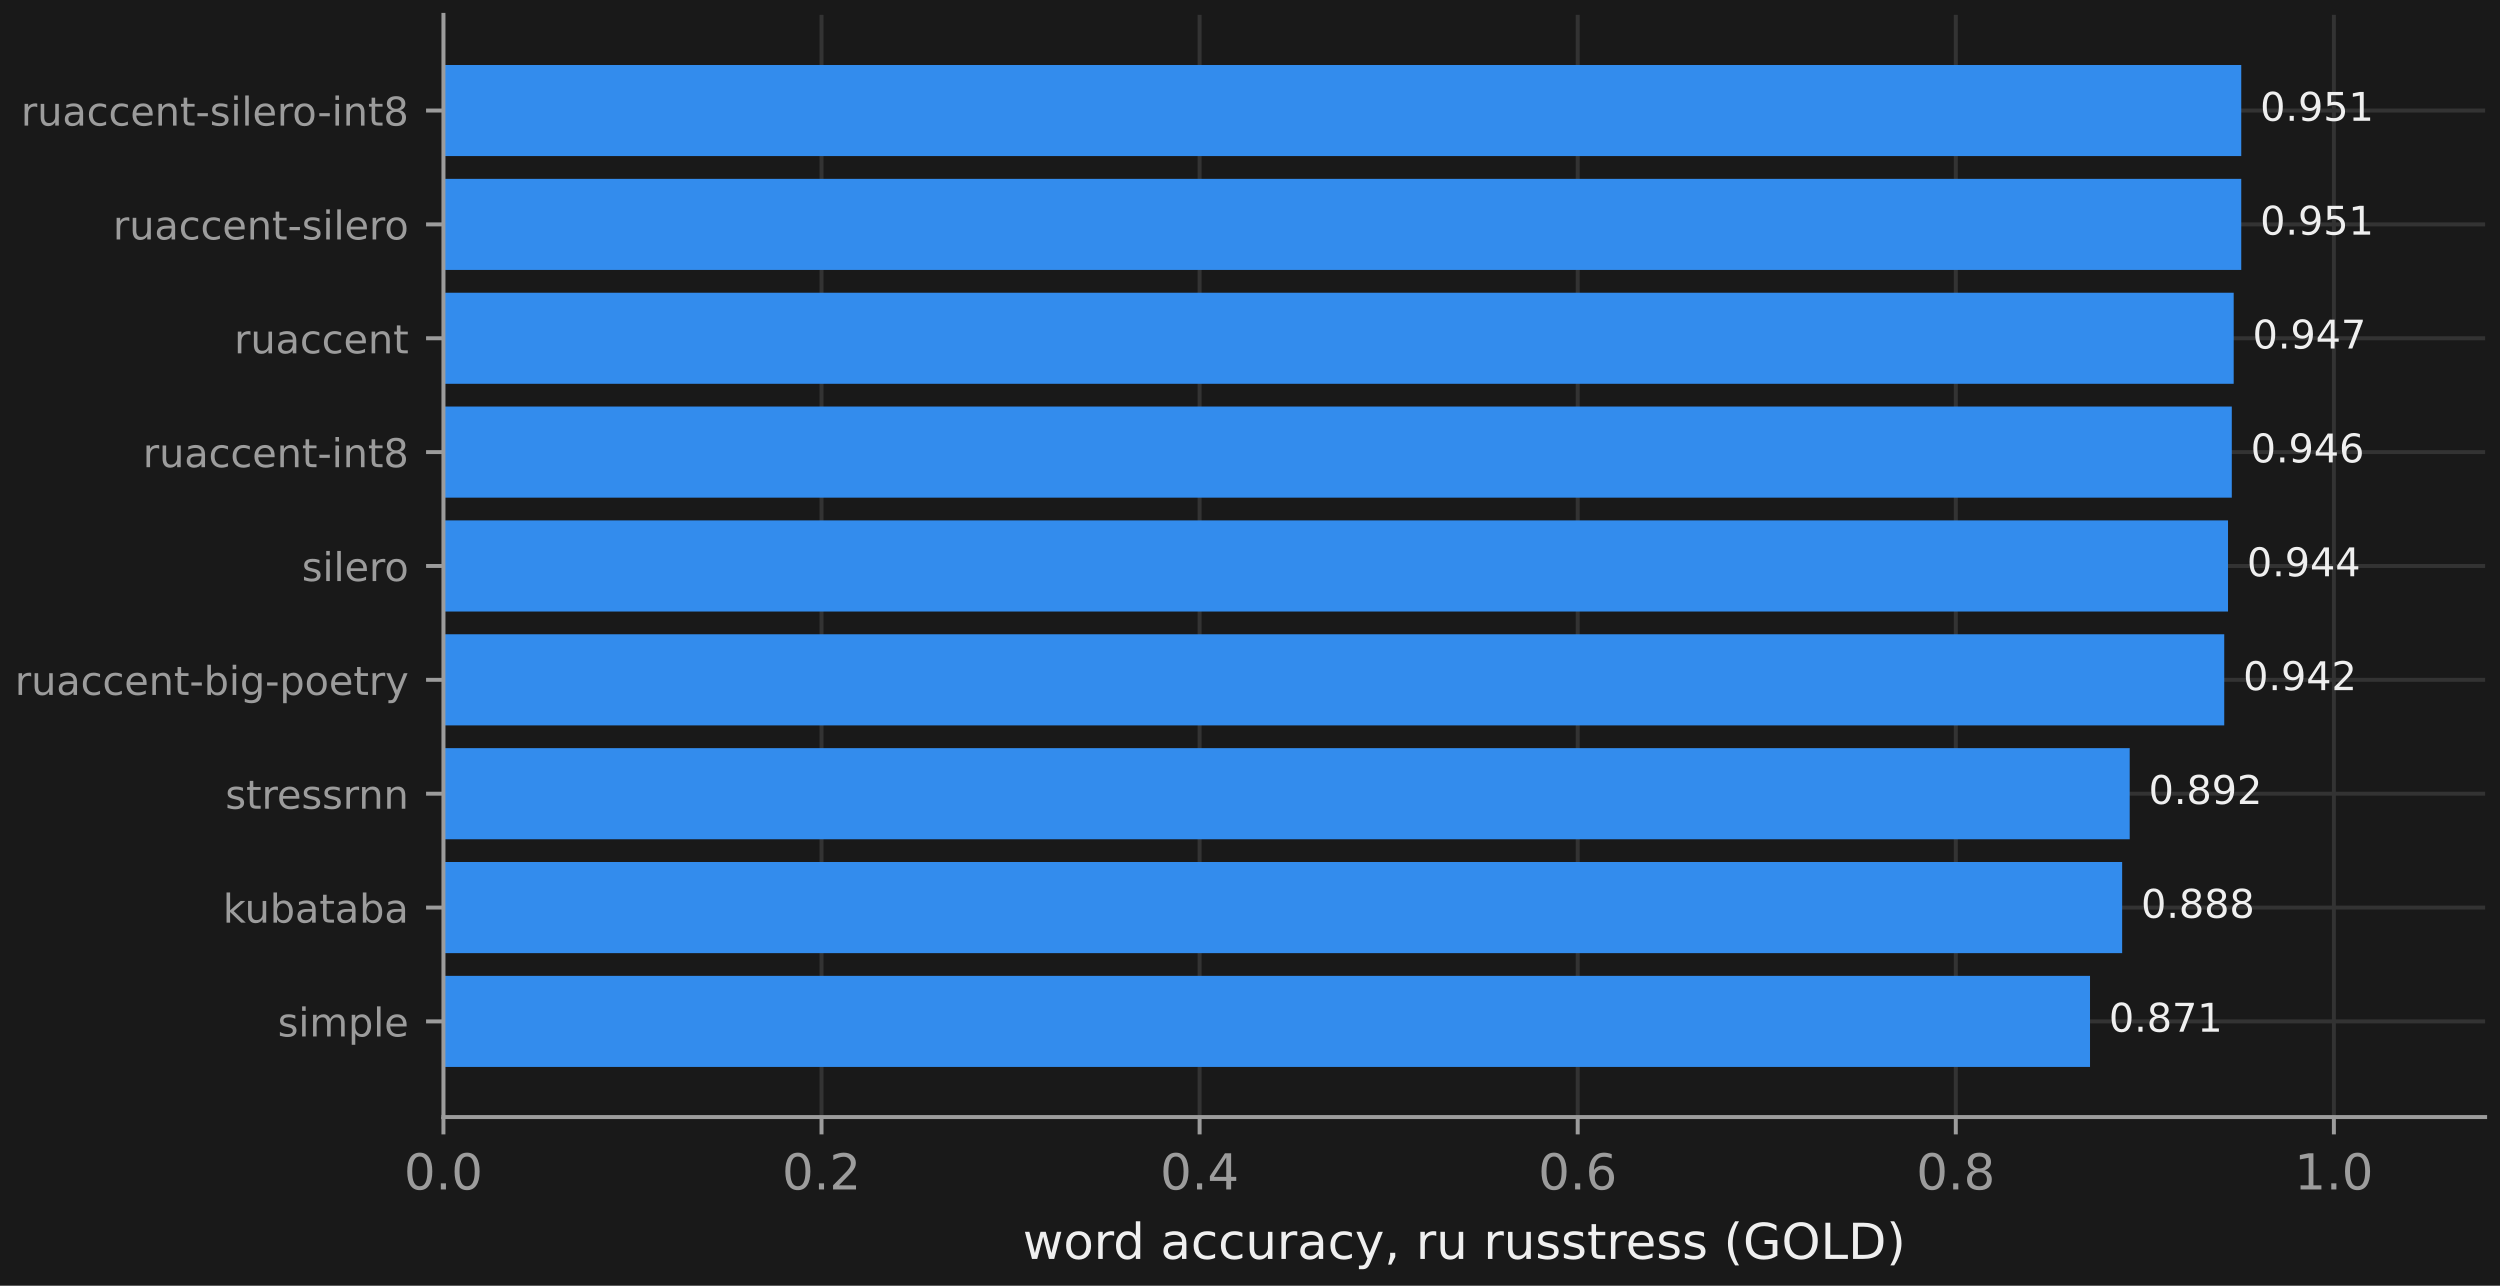
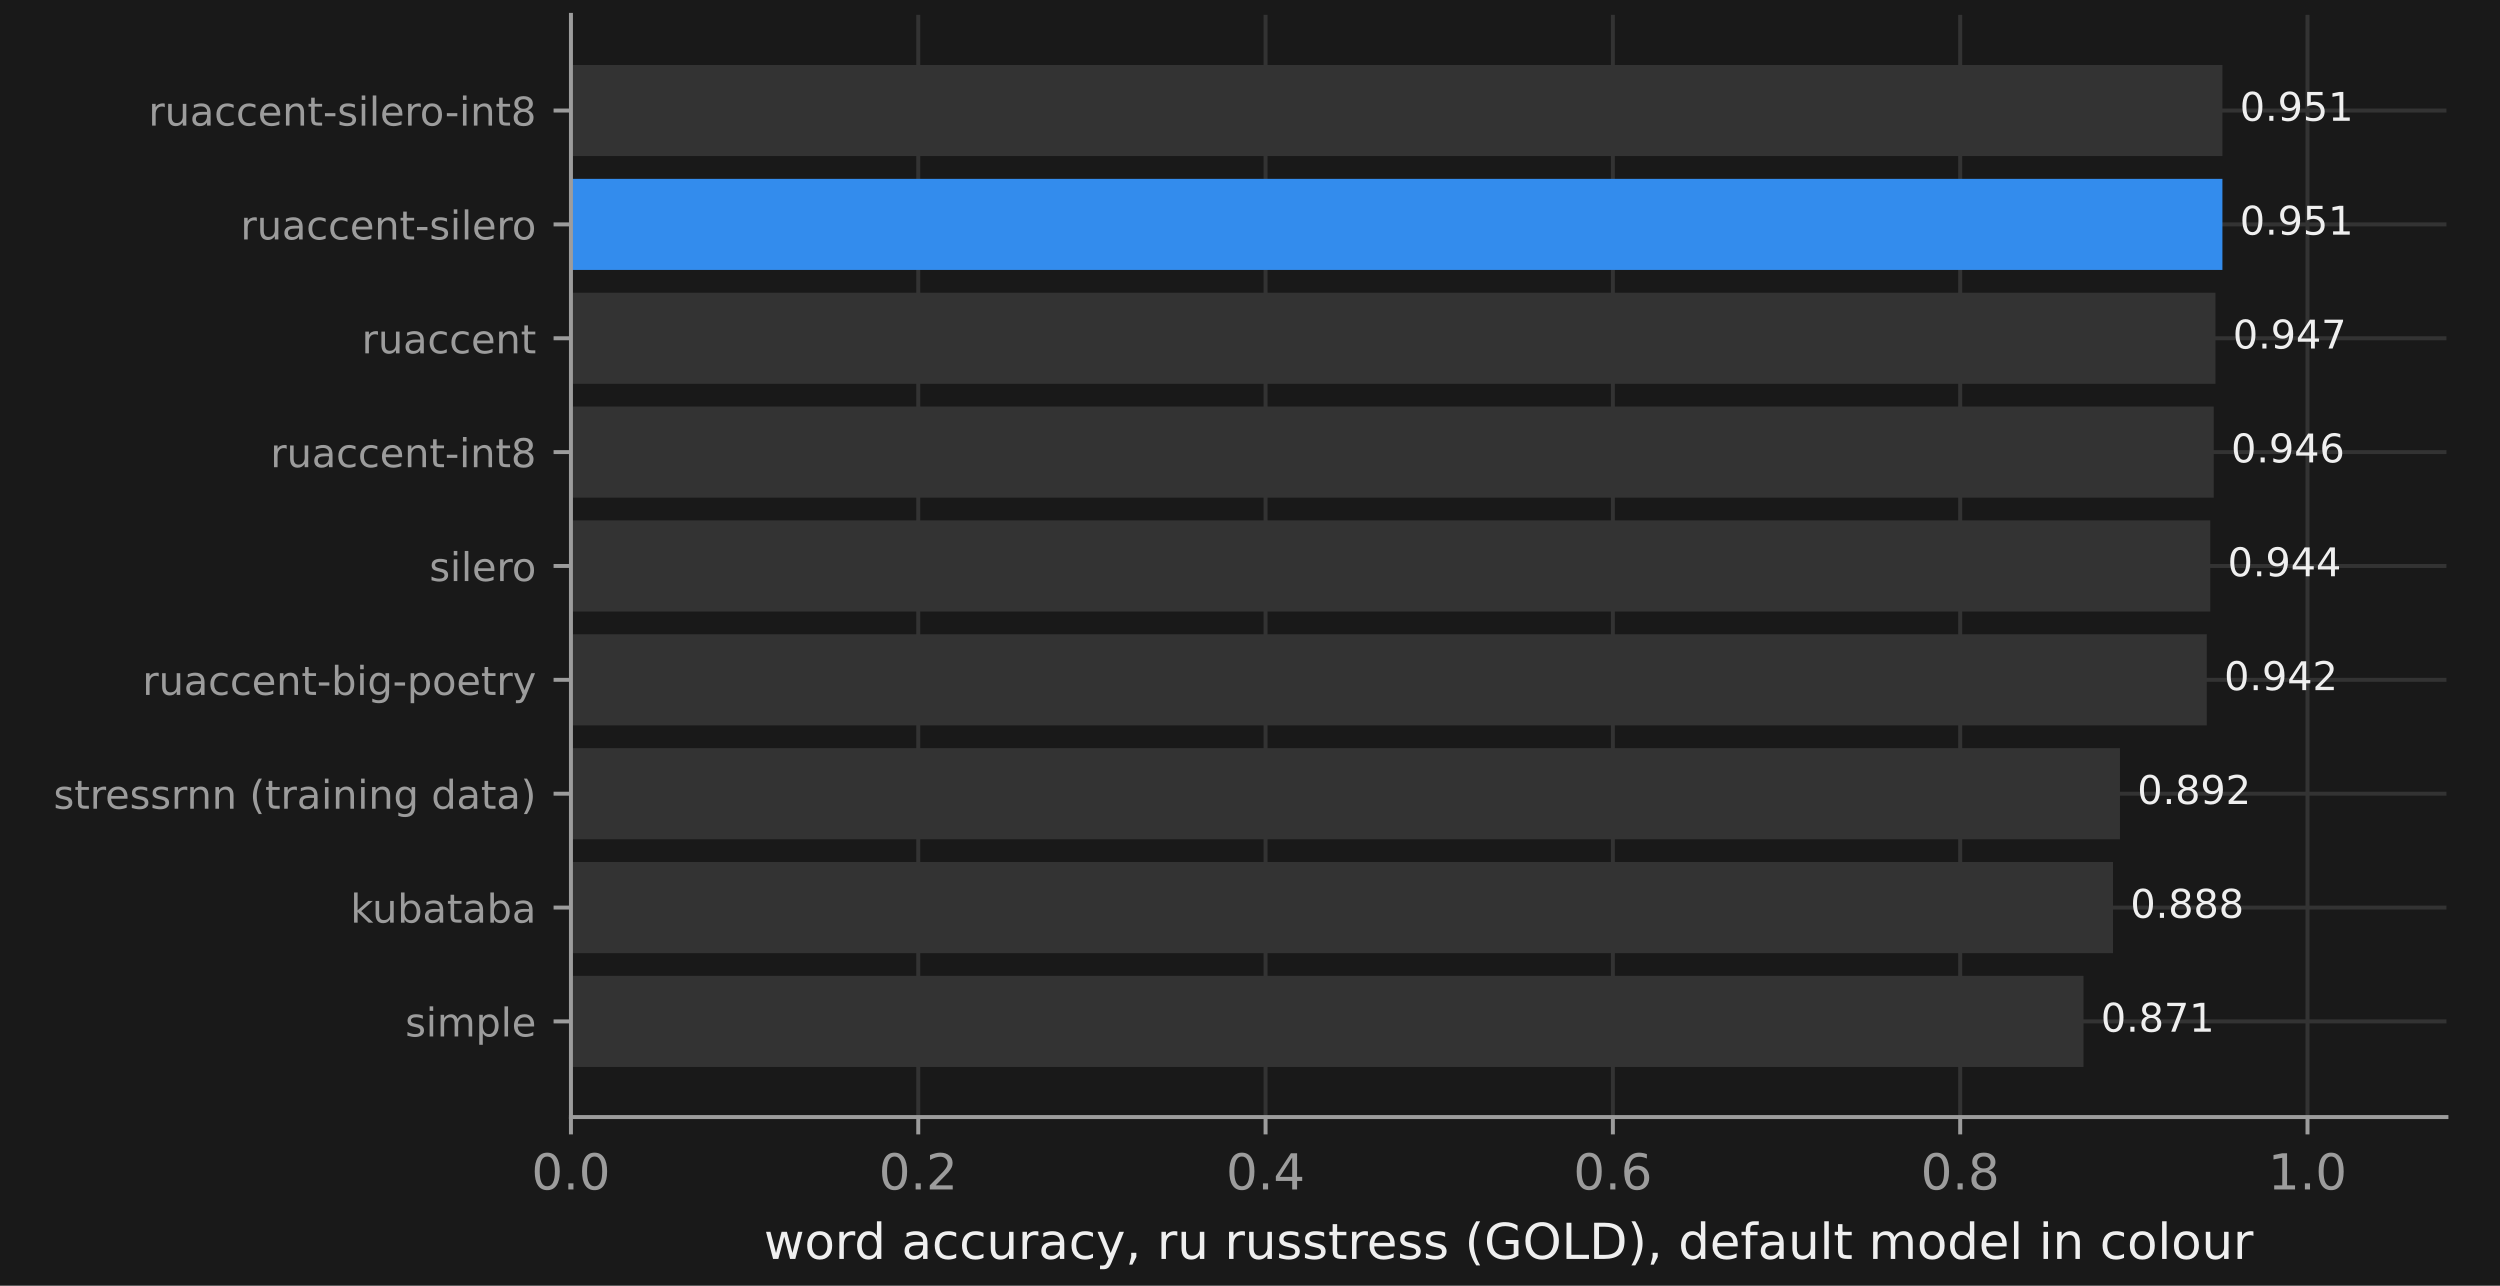
<svg xmlns="http://www.w3.org/2000/svg" xmlns:xlink="http://www.w3.org/1999/xlink" width="504pt" height="259.2pt" viewBox="0 0 504 259.2" version="1.1">
  <defs>
    <style type="text/css">*{stroke-linejoin: round; stroke-linecap: butt}</style>
  </defs>
  <g id="figure_1">
    <g id="patch_1">
      <path d="M 0 259.2  L 504 259.2  L 504 0  L 0 0  z " style="fill: #191919" />
    </g>
    <g id="axes_1">
      <g id="patch_2">
-         <path d="M 89.396 225.199  L 501 225.199  L 501 3  L 89.396 3  z " style="fill: #191919" />
+         <path d="M 115.101 225.199  L 493.2 225.199  L 493.2 3  L 115.101 3  z " style="fill: #191919" />
      </g>
      <g id="matplotlib.axis_1">
        <g id="xtick_1">
          <g id="line2d_1">
-             <path d="M 89.396 225.199  L 89.396 3  " clip-path="url(#p0d722aaaf7)" style="fill: none; stroke: #333333; stroke-width: 0.8; stroke-linecap: square" />
+             <path d="M 115.101 225.199  L 115.101 3  " clip-path="url(#p496b928d91)" style="fill: none; stroke: #333333; stroke-width: 0.8; stroke-linecap: square" />
          </g>
          <g id="line2d_2">
            <defs>
              <path id="mc3cc2e16f8" d="M 0 0  L 0 3.5  " style="stroke: #9c9c9c; stroke-width: 0.8" />
            </defs>
            <g>
-               <use xlink:href="#mc3cc2e16f8" x="89.396" y="225.199" style="fill: #9c9c9c; stroke: #9c9c9c; stroke-width: 0.8" />
+               <use xlink:href="#mc3cc2e16f8" x="115.101" y="225.199" style="fill: #9c9c9c; stroke: #9c9c9c; stroke-width: 0.8" />
            </g>
          </g>
          <g id="text_1">
-             <text style="font-size: 10px; font-family: 'DejaVu Sans', 'Bitstream Vera Sans', 'Computer Modern Sans Serif', 'Lucida Grande', 'Verdana', 'Geneva', 'Lucid', 'Arial', 'Helvetica', 'Avant Garde', sans-serif; text-anchor: middle; fill: #9c9c9c" x="89.396" y="239.797" transform="rotate(-0 89.39649 239.7966)">0.0</text>
+             <text style="font-size: 10px; font-family: 'DejaVu Sans', 'Bitstream Vera Sans', 'Computer Modern Sans Serif', 'Lucida Grande', 'Verdana', 'Geneva', 'Lucid', 'Arial', 'Helvetica', 'Avant Garde', sans-serif; text-anchor: middle; fill: #9c9c9c" x="115.101" y="239.797" transform="rotate(-0 115.1012 239.7966)">0.0</text>
          </g>
        </g>
        <g id="xtick_2">
          <g id="line2d_3">
-             <path d="M 165.619 225.199  L 165.619 3  " clip-path="url(#p0d722aaaf7)" style="fill: none; stroke: #333333; stroke-width: 0.8; stroke-linecap: square" />
+             <path d="M 185.12 225.199  L 185.12 3  " clip-path="url(#p496b928d91)" style="fill: none; stroke: #333333; stroke-width: 0.8; stroke-linecap: square" />
          </g>
          <g id="line2d_4">
            <g>
-               <use xlink:href="#mc3cc2e16f8" x="165.619" y="225.199" style="fill: #9c9c9c; stroke: #9c9c9c; stroke-width: 0.8" />
+               <use xlink:href="#mc3cc2e16f8" x="185.12" y="225.199" style="fill: #9c9c9c; stroke: #9c9c9c; stroke-width: 0.8" />
            </g>
          </g>
          <g id="text_2">
-             <text style="font-size: 10px; font-family: 'DejaVu Sans', 'Bitstream Vera Sans', 'Computer Modern Sans Serif', 'Lucida Grande', 'Verdana', 'Geneva', 'Lucid', 'Arial', 'Helvetica', 'Avant Garde', sans-serif; text-anchor: middle; fill: #9c9c9c" x="165.619" y="239.797" transform="rotate(-0 165.6193 239.7966)">0.2</text>
+             <text style="font-size: 10px; font-family: 'DejaVu Sans', 'Bitstream Vera Sans', 'Computer Modern Sans Serif', 'Lucida Grande', 'Verdana', 'Geneva', 'Lucid', 'Arial', 'Helvetica', 'Avant Garde', sans-serif; text-anchor: middle; fill: #9c9c9c" x="185.12" y="239.797" transform="rotate(-0 185.1195 239.7966)">0.2</text>
          </g>
        </g>
        <g id="xtick_3">
          <g id="line2d_5">
-             <path d="M 241.842 225.199  L 241.842 3  " clip-path="url(#p0d722aaaf7)" style="fill: none; stroke: #333333; stroke-width: 0.8; stroke-linecap: square" />
+             <path d="M 255.138 225.199  L 255.138 3  " clip-path="url(#p496b928d91)" style="fill: none; stroke: #333333; stroke-width: 0.8; stroke-linecap: square" />
          </g>
          <g id="line2d_6">
            <g>
-               <use xlink:href="#mc3cc2e16f8" x="241.842" y="225.199" style="fill: #9c9c9c; stroke: #9c9c9c; stroke-width: 0.8" />
+               <use xlink:href="#mc3cc2e16f8" x="255.138" y="225.199" style="fill: #9c9c9c; stroke: #9c9c9c; stroke-width: 0.8" />
            </g>
          </g>
          <g id="text_3">
-             <text style="font-size: 10px; font-family: 'DejaVu Sans', 'Bitstream Vera Sans', 'Computer Modern Sans Serif', 'Lucida Grande', 'Verdana', 'Geneva', 'Lucid', 'Arial', 'Helvetica', 'Avant Garde', sans-serif; text-anchor: middle; fill: #9c9c9c" x="241.842" y="239.797" transform="rotate(-0 241.8421 239.7966)">0.4</text>
+             <text style="font-size: 10px; font-family: 'DejaVu Sans', 'Bitstream Vera Sans', 'Computer Modern Sans Serif', 'Lucida Grande', 'Verdana', 'Geneva', 'Lucid', 'Arial', 'Helvetica', 'Avant Garde', sans-serif; text-anchor: middle; fill: #9c9c9c" x="255.138" y="239.797" transform="rotate(-0 255.1378 239.7966)">0.4</text>
          </g>
        </g>
        <g id="xtick_4">
          <g id="line2d_7">
-             <path d="M 318.065 225.199  L 318.065 3  " clip-path="url(#p0d722aaaf7)" style="fill: none; stroke: #333333; stroke-width: 0.8; stroke-linecap: square" />
+             <path d="M 325.156 225.199  L 325.156 3  " clip-path="url(#p496b928d91)" style="fill: none; stroke: #333333; stroke-width: 0.8; stroke-linecap: square" />
          </g>
          <g id="line2d_8">
            <g>
-               <use xlink:href="#mc3cc2e16f8" x="318.065" y="225.199" style="fill: #9c9c9c; stroke: #9c9c9c; stroke-width: 0.8" />
+               <use xlink:href="#mc3cc2e16f8" x="325.156" y="225.199" style="fill: #9c9c9c; stroke: #9c9c9c; stroke-width: 0.8" />
            </g>
          </g>
          <g id="text_4">
-             <text style="font-size: 10px; font-family: 'DejaVu Sans', 'Bitstream Vera Sans', 'Computer Modern Sans Serif', 'Lucida Grande', 'Verdana', 'Geneva', 'Lucid', 'Arial', 'Helvetica', 'Avant Garde', sans-serif; text-anchor: middle; fill: #9c9c9c" x="318.065" y="239.797" transform="rotate(-0 318.065 239.7966)">0.6</text>
+             <text style="font-size: 10px; font-family: 'DejaVu Sans', 'Bitstream Vera Sans', 'Computer Modern Sans Serif', 'Lucida Grande', 'Verdana', 'Geneva', 'Lucid', 'Arial', 'Helvetica', 'Avant Garde', sans-serif; text-anchor: middle; fill: #9c9c9c" x="325.156" y="239.797" transform="rotate(-0 325.1561 239.7966)">0.6</text>
          </g>
        </g>
        <g id="xtick_5">
          <g id="line2d_9">
-             <path d="M 394.288 225.199  L 394.288 3  " clip-path="url(#p0d722aaaf7)" style="fill: none; stroke: #333333; stroke-width: 0.8; stroke-linecap: square" />
+             <path d="M 395.174 225.199  L 395.174 3  " clip-path="url(#p496b928d91)" style="fill: none; stroke: #333333; stroke-width: 0.8; stroke-linecap: square" />
          </g>
          <g id="line2d_10">
            <g>
-               <use xlink:href="#mc3cc2e16f8" x="394.288" y="225.199" style="fill: #9c9c9c; stroke: #9c9c9c; stroke-width: 0.8" />
+               <use xlink:href="#mc3cc2e16f8" x="395.174" y="225.199" style="fill: #9c9c9c; stroke: #9c9c9c; stroke-width: 0.8" />
            </g>
          </g>
          <g id="text_5">
-             <text style="font-size: 10px; font-family: 'DejaVu Sans', 'Bitstream Vera Sans', 'Computer Modern Sans Serif', 'Lucida Grande', 'Verdana', 'Geneva', 'Lucid', 'Arial', 'Helvetica', 'Avant Garde', sans-serif; text-anchor: middle; fill: #9c9c9c" x="394.288" y="239.797" transform="rotate(-0 394.2878 239.7966)">0.8</text>
+             <text style="font-size: 10px; font-family: 'DejaVu Sans', 'Bitstream Vera Sans', 'Computer Modern Sans Serif', 'Lucida Grande', 'Verdana', 'Geneva', 'Lucid', 'Arial', 'Helvetica', 'Avant Garde', sans-serif; text-anchor: middle; fill: #9c9c9c" x="395.174" y="239.797" transform="rotate(-0 395.1744 239.7966)">0.8</text>
          </g>
        </g>
        <g id="xtick_6">
          <g id="line2d_11">
-             <path d="M 470.511 225.199  L 470.511 3  " clip-path="url(#p0d722aaaf7)" style="fill: none; stroke: #333333; stroke-width: 0.8; stroke-linecap: square" />
+             <path d="M 465.193 225.199  L 465.193 3  " clip-path="url(#p496b928d91)" style="fill: none; stroke: #333333; stroke-width: 0.8; stroke-linecap: square" />
          </g>
          <g id="line2d_12">
            <g>
-               <use xlink:href="#mc3cc2e16f8" x="470.511" y="225.199" style="fill: #9c9c9c; stroke: #9c9c9c; stroke-width: 0.8" />
+               <use xlink:href="#mc3cc2e16f8" x="465.193" y="225.199" style="fill: #9c9c9c; stroke: #9c9c9c; stroke-width: 0.8" />
            </g>
          </g>
          <g id="text_6">
-             <text style="font-size: 10px; font-family: 'DejaVu Sans', 'Bitstream Vera Sans', 'Computer Modern Sans Serif', 'Lucida Grande', 'Verdana', 'Geneva', 'Lucid', 'Arial', 'Helvetica', 'Avant Garde', sans-serif; text-anchor: middle; fill: #9c9c9c" x="470.511" y="239.797" transform="rotate(-0 470.5106 239.7966)">1.0</text>
+             <text style="font-size: 10px; font-family: 'DejaVu Sans', 'Bitstream Vera Sans', 'Computer Modern Sans Serif', 'Lucida Grande', 'Verdana', 'Geneva', 'Lucid', 'Arial', 'Helvetica', 'Avant Garde', sans-serif; text-anchor: middle; fill: #9c9c9c" x="465.193" y="239.797" transform="rotate(-0 465.1927 239.7966)">1.0</text>
          </g>
        </g>
        <g id="text_7">
-           <text style="font-size: 10px; font-family: 'DejaVu Sans', 'Bitstream Vera Sans', 'Computer Modern Sans Serif', 'Lucida Grande', 'Verdana', 'Geneva', 'Lucid', 'Arial', 'Helvetica', 'Avant Garde', sans-serif; text-anchor: middle; fill: #efefef" x="295.198" y="253.797" transform="rotate(-0 295.1981 253.7974)">word accuracy, ru russtress (GOLD)</text>
+           <text style="font-size: 10px; font-family: 'DejaVu Sans', 'Bitstream Vera Sans', 'Computer Modern Sans Serif', 'Lucida Grande', 'Verdana', 'Geneva', 'Lucid', 'Arial', 'Helvetica', 'Avant Garde', sans-serif; text-anchor: middle; fill: #efefef" x="304.151" y="253.797" transform="rotate(-0 304.1506 253.7974)">word accuracy, ru russtress (GOLD), default model in colour</text>
        </g>
      </g>
      <g id="matplotlib.axis_2">
        <g id="ytick_1">
          <g id="line2d_13">
-             <path d="M 89.396 205.917  L 501 205.917  " clip-path="url(#p0d722aaaf7)" style="fill: none; stroke: #333333; stroke-width: 0.8; stroke-linecap: square" />
+             <path d="M 115.101 205.917  L 493.2 205.917  " clip-path="url(#p496b928d91)" style="fill: none; stroke: #333333; stroke-width: 0.8; stroke-linecap: square" />
          </g>
          <g id="line2d_14">
            <defs>
              <path id="m61c7a5ba7b" d="M 0 0  L -3.5 0  " style="stroke: #9c9c9c; stroke-width: 0.8" />
            </defs>
            <g>
-               <use xlink:href="#m61c7a5ba7b" x="89.396" y="205.917" style="fill: #9c9c9c; stroke: #9c9c9c; stroke-width: 0.8" />
+               <use xlink:href="#m61c7a5ba7b" x="115.101" y="205.917" style="fill: #9c9c9c; stroke: #9c9c9c; stroke-width: 0.8" />
            </g>
          </g>
          <g id="text_8">
-             <text style="font-size: 8px; font-family: 'DejaVu Sans', 'Bitstream Vera Sans', 'Computer Modern Sans Serif', 'Lucida Grande', 'Verdana', 'Geneva', 'Lucid', 'Arial', 'Helvetica', 'Avant Garde', sans-serif; text-anchor: end; fill: #9c9c9c" x="82.396" y="208.957" transform="rotate(-0 82.39649 208.9566)">simple</text>
+             <text style="font-size: 8px; font-family: 'DejaVu Sans', 'Bitstream Vera Sans', 'Computer Modern Sans Serif', 'Lucida Grande', 'Verdana', 'Geneva', 'Lucid', 'Arial', 'Helvetica', 'Avant Garde', sans-serif; text-anchor: end; fill: #9c9c9c" x="108.101" y="208.957" transform="rotate(-0 108.1012 208.9566)">simple</text>
          </g>
        </g>
        <g id="ytick_2">
          <g id="line2d_15">
-             <path d="M 89.396 182.963  L 501 182.963  " clip-path="url(#p0d722aaaf7)" style="fill: none; stroke: #333333; stroke-width: 0.8; stroke-linecap: square" />
+             <path d="M 115.101 182.963  L 493.2 182.963  " clip-path="url(#p496b928d91)" style="fill: none; stroke: #333333; stroke-width: 0.8; stroke-linecap: square" />
          </g>
          <g id="line2d_16">
            <g>
-               <use xlink:href="#m61c7a5ba7b" x="89.396" y="182.963" style="fill: #9c9c9c; stroke: #9c9c9c; stroke-width: 0.8" />
+               <use xlink:href="#m61c7a5ba7b" x="115.101" y="182.963" style="fill: #9c9c9c; stroke: #9c9c9c; stroke-width: 0.8" />
            </g>
          </g>
          <g id="text_9">
-             <text style="font-size: 8px; font-family: 'DejaVu Sans', 'Bitstream Vera Sans', 'Computer Modern Sans Serif', 'Lucida Grande', 'Verdana', 'Geneva', 'Lucid', 'Arial', 'Helvetica', 'Avant Garde', sans-serif; text-anchor: end; fill: #9c9c9c" x="82.396" y="186.002" transform="rotate(-0 82.39649 186.0022)">kubataba</text>
+             <text style="font-size: 8px; font-family: 'DejaVu Sans', 'Bitstream Vera Sans', 'Computer Modern Sans Serif', 'Lucida Grande', 'Verdana', 'Geneva', 'Lucid', 'Arial', 'Helvetica', 'Avant Garde', sans-serif; text-anchor: end; fill: #9c9c9c" x="108.101" y="186.002" transform="rotate(-0 108.1012 186.0022)">kubataba</text>
          </g>
        </g>
        <g id="ytick_3">
          <g id="line2d_17">
-             <path d="M 89.396 160.008  L 501 160.008  " clip-path="url(#p0d722aaaf7)" style="fill: none; stroke: #333333; stroke-width: 0.8; stroke-linecap: square" />
+             <path d="M 115.101 160.008  L 493.2 160.008  " clip-path="url(#p496b928d91)" style="fill: none; stroke: #333333; stroke-width: 0.8; stroke-linecap: square" />
          </g>
          <g id="line2d_18">
            <g>
-               <use xlink:href="#m61c7a5ba7b" x="89.396" y="160.008" style="fill: #9c9c9c; stroke: #9c9c9c; stroke-width: 0.8" />
+               <use xlink:href="#m61c7a5ba7b" x="115.101" y="160.008" style="fill: #9c9c9c; stroke: #9c9c9c; stroke-width: 0.8" />
            </g>
          </g>
          <g id="text_10">
-             <text style="font-size: 8px; font-family: 'DejaVu Sans', 'Bitstream Vera Sans', 'Computer Modern Sans Serif', 'Lucida Grande', 'Verdana', 'Geneva', 'Lucid', 'Arial', 'Helvetica', 'Avant Garde', sans-serif; text-anchor: end; fill: #9c9c9c" x="82.396" y="163.048" transform="rotate(-0 82.39649 163.0475)">stressrnn</text>
+             <text style="font-size: 8px; font-family: 'DejaVu Sans', 'Bitstream Vera Sans', 'Computer Modern Sans Serif', 'Lucida Grande', 'Verdana', 'Geneva', 'Lucid', 'Arial', 'Helvetica', 'Avant Garde', sans-serif; text-anchor: end; fill: #9c9c9c" x="108.101" y="163.048" transform="rotate(-0 108.1012 163.0478)">stressrnn (training data)</text>
          </g>
        </g>
        <g id="ytick_4">
          <g id="line2d_19">
-             <path d="M 89.396 137.054  L 501 137.054  " clip-path="url(#p0d722aaaf7)" style="fill: none; stroke: #333333; stroke-width: 0.8; stroke-linecap: square" />
+             <path d="M 115.101 137.054  L 493.2 137.054  " clip-path="url(#p496b928d91)" style="fill: none; stroke: #333333; stroke-width: 0.8; stroke-linecap: square" />
          </g>
          <g id="line2d_20">
            <g>
-               <use xlink:href="#m61c7a5ba7b" x="89.396" y="137.054" style="fill: #9c9c9c; stroke: #9c9c9c; stroke-width: 0.8" />
+               <use xlink:href="#m61c7a5ba7b" x="115.101" y="137.054" style="fill: #9c9c9c; stroke: #9c9c9c; stroke-width: 0.8" />
            </g>
          </g>
          <g id="text_11">
-             <text style="font-size: 8px; font-family: 'DejaVu Sans', 'Bitstream Vera Sans', 'Computer Modern Sans Serif', 'Lucida Grande', 'Verdana', 'Geneva', 'Lucid', 'Arial', 'Helvetica', 'Avant Garde', sans-serif; text-anchor: end; fill: #9c9c9c" x="82.396" y="140.093" transform="rotate(-0 82.39649 140.0934)">ruaccent-big-poetry</text>
+             <text style="font-size: 8px; font-family: 'DejaVu Sans', 'Bitstream Vera Sans', 'Computer Modern Sans Serif', 'Lucida Grande', 'Verdana', 'Geneva', 'Lucid', 'Arial', 'Helvetica', 'Avant Garde', sans-serif; text-anchor: end; fill: #9c9c9c" x="108.101" y="140.093" transform="rotate(-0 108.1012 140.0934)">ruaccent-big-poetry</text>
          </g>
        </g>
        <g id="ytick_5">
          <g id="line2d_21">
-             <path d="M 89.396 114.1  L 501 114.1  " clip-path="url(#p0d722aaaf7)" style="fill: none; stroke: #333333; stroke-width: 0.8; stroke-linecap: square" />
+             <path d="M 115.101 114.1  L 493.2 114.1  " clip-path="url(#p496b928d91)" style="fill: none; stroke: #333333; stroke-width: 0.8; stroke-linecap: square" />
          </g>
          <g id="line2d_22">
            <g>
-               <use xlink:href="#m61c7a5ba7b" x="89.396" y="114.1" style="fill: #9c9c9c; stroke: #9c9c9c; stroke-width: 0.8" />
+               <use xlink:href="#m61c7a5ba7b" x="115.101" y="114.1" style="fill: #9c9c9c; stroke: #9c9c9c; stroke-width: 0.8" />
            </g>
          </g>
          <g id="text_12">
-             <text style="font-size: 8px; font-family: 'DejaVu Sans', 'Bitstream Vera Sans', 'Computer Modern Sans Serif', 'Lucida Grande', 'Verdana', 'Geneva', 'Lucid', 'Arial', 'Helvetica', 'Avant Garde', sans-serif; text-anchor: end; fill: #9c9c9c" x="82.396" y="117.139" transform="rotate(-0 82.39649 117.139)">silero</text>
+             <text style="font-size: 8px; font-family: 'DejaVu Sans', 'Bitstream Vera Sans', 'Computer Modern Sans Serif', 'Lucida Grande', 'Verdana', 'Geneva', 'Lucid', 'Arial', 'Helvetica', 'Avant Garde', sans-serif; text-anchor: end; fill: #9c9c9c" x="108.101" y="117.139" transform="rotate(-0 108.1012 117.139)">silero</text>
          </g>
        </g>
        <g id="ytick_6">
          <g id="line2d_23">
-             <path d="M 89.396 91.145  L 501 91.145  " clip-path="url(#p0d722aaaf7)" style="fill: none; stroke: #333333; stroke-width: 0.8; stroke-linecap: square" />
+             <path d="M 115.101 91.145  L 493.2 91.145  " clip-path="url(#p496b928d91)" style="fill: none; stroke: #333333; stroke-width: 0.8; stroke-linecap: square" />
          </g>
          <g id="line2d_24">
            <g>
-               <use xlink:href="#m61c7a5ba7b" x="89.396" y="91.145" style="fill: #9c9c9c; stroke: #9c9c9c; stroke-width: 0.8" />
+               <use xlink:href="#m61c7a5ba7b" x="115.101" y="91.145" style="fill: #9c9c9c; stroke: #9c9c9c; stroke-width: 0.8" />
            </g>
          </g>
          <g id="text_13">
-             <text style="font-size: 8px; font-family: 'DejaVu Sans', 'Bitstream Vera Sans', 'Computer Modern Sans Serif', 'Lucida Grande', 'Verdana', 'Geneva', 'Lucid', 'Arial', 'Helvetica', 'Avant Garde', sans-serif; text-anchor: end; fill: #9c9c9c" x="82.396" y="94.185" transform="rotate(-0 82.39649 94.18457)">ruaccent-int8</text>
+             <text style="font-size: 8px; font-family: 'DejaVu Sans', 'Bitstream Vera Sans', 'Computer Modern Sans Serif', 'Lucida Grande', 'Verdana', 'Geneva', 'Lucid', 'Arial', 'Helvetica', 'Avant Garde', sans-serif; text-anchor: end; fill: #9c9c9c" x="108.101" y="94.185" transform="rotate(-0 108.1012 94.18457)">ruaccent-int8</text>
          </g>
        </g>
        <g id="ytick_7">
          <g id="line2d_25">
-             <path d="M 89.396 68.191  L 501 68.191  " clip-path="url(#p0d722aaaf7)" style="fill: none; stroke: #333333; stroke-width: 0.8; stroke-linecap: square" />
+             <path d="M 115.101 68.191  L 493.2 68.191  " clip-path="url(#p496b928d91)" style="fill: none; stroke: #333333; stroke-width: 0.8; stroke-linecap: square" />
          </g>
          <g id="line2d_26">
            <g>
-               <use xlink:href="#m61c7a5ba7b" x="89.396" y="68.191" style="fill: #9c9c9c; stroke: #9c9c9c; stroke-width: 0.8" />
+               <use xlink:href="#m61c7a5ba7b" x="115.101" y="68.191" style="fill: #9c9c9c; stroke: #9c9c9c; stroke-width: 0.8" />
            </g>
          </g>
          <g id="text_14">
-             <text style="font-size: 8px; font-family: 'DejaVu Sans', 'Bitstream Vera Sans', 'Computer Modern Sans Serif', 'Lucida Grande', 'Verdana', 'Geneva', 'Lucid', 'Arial', 'Helvetica', 'Avant Garde', sans-serif; text-anchor: end; fill: #9c9c9c" x="82.396" y="71.23" transform="rotate(-0 82.39649 71.22984)">ruaccent</text>
+             <text style="font-size: 8px; font-family: 'DejaVu Sans', 'Bitstream Vera Sans', 'Computer Modern Sans Serif', 'Lucida Grande', 'Verdana', 'Geneva', 'Lucid', 'Arial', 'Helvetica', 'Avant Garde', sans-serif; text-anchor: end; fill: #9c9c9c" x="108.101" y="71.23" transform="rotate(-0 108.1012 71.22984)">ruaccent</text>
          </g>
        </g>
        <g id="ytick_8">
          <g id="line2d_27">
-             <path d="M 89.396 45.236  L 501 45.236  " clip-path="url(#p0d722aaaf7)" style="fill: none; stroke: #333333; stroke-width: 0.8; stroke-linecap: square" />
+             <path d="M 115.101 45.236  L 493.2 45.236  " clip-path="url(#p496b928d91)" style="fill: none; stroke: #333333; stroke-width: 0.8; stroke-linecap: square" />
          </g>
          <g id="line2d_28">
            <g>
-               <use xlink:href="#m61c7a5ba7b" x="89.396" y="45.236" style="fill: #9c9c9c; stroke: #9c9c9c; stroke-width: 0.8" />
+               <use xlink:href="#m61c7a5ba7b" x="115.101" y="45.236" style="fill: #9c9c9c; stroke: #9c9c9c; stroke-width: 0.8" />
            </g>
          </g>
          <g id="text_15">
-             <text style="font-size: 8px; font-family: 'DejaVu Sans', 'Bitstream Vera Sans', 'Computer Modern Sans Serif', 'Lucida Grande', 'Verdana', 'Geneva', 'Lucid', 'Arial', 'Helvetica', 'Avant Garde', sans-serif; text-anchor: end; fill: #9c9c9c" x="82.396" y="48.276" transform="rotate(-0 82.39649 48.27574)">ruaccent-silero</text>
+             <text style="font-size: 8px; font-family: 'DejaVu Sans', 'Bitstream Vera Sans', 'Computer Modern Sans Serif', 'Lucida Grande', 'Verdana', 'Geneva', 'Lucid', 'Arial', 'Helvetica', 'Avant Garde', sans-serif; text-anchor: end; fill: #9c9c9c" x="108.101" y="48.276" transform="rotate(-0 108.1012 48.27574)">ruaccent-silero</text>
          </g>
        </g>
        <g id="ytick_9">
          <g id="line2d_29">
-             <path d="M 89.396 22.282  L 501 22.282  " clip-path="url(#p0d722aaaf7)" style="fill: none; stroke: #333333; stroke-width: 0.8; stroke-linecap: square" />
+             <path d="M 115.101 22.282  L 493.2 22.282  " clip-path="url(#p496b928d91)" style="fill: none; stroke: #333333; stroke-width: 0.8; stroke-linecap: square" />
          </g>
          <g id="line2d_30">
            <g>
-               <use xlink:href="#m61c7a5ba7b" x="89.396" y="22.282" style="fill: #9c9c9c; stroke: #9c9c9c; stroke-width: 0.8" />
+               <use xlink:href="#m61c7a5ba7b" x="115.101" y="22.282" style="fill: #9c9c9c; stroke: #9c9c9c; stroke-width: 0.8" />
            </g>
          </g>
          <g id="text_16">
-             <text style="font-size: 8px; font-family: 'DejaVu Sans', 'Bitstream Vera Sans', 'Computer Modern Sans Serif', 'Lucida Grande', 'Verdana', 'Geneva', 'Lucid', 'Arial', 'Helvetica', 'Avant Garde', sans-serif; text-anchor: end; fill: #9c9c9c" x="82.396" y="25.321" transform="rotate(-0 82.39649 25.32132)">ruaccent-silero-int8</text>
+             <text style="font-size: 8px; font-family: 'DejaVu Sans', 'Bitstream Vera Sans', 'Computer Modern Sans Serif', 'Lucida Grande', 'Verdana', 'Geneva', 'Lucid', 'Arial', 'Helvetica', 'Avant Garde', sans-serif; text-anchor: end; fill: #9c9c9c" x="108.101" y="25.321" transform="rotate(-0 108.1012 25.32132)">ruaccent-silero-int8</text>
          </g>
        </g>
      </g>
      <g id="patch_3">
-         <path d="M 89.396 215.099  L 421.347 215.099  L 421.347 196.736  L 89.396 196.736  z " clip-path="url(#p0d722aaaf7)" style="fill: #338ced" />
+         <path d="M 115.101 215.099  L 420.031 215.099  L 420.031 196.736  L 115.101 196.736  z " clip-path="url(#p496b928d91)" style="fill: #333333" />
      </g>
      <g id="patch_4">
-         <path d="M 89.396 192.145  L 427.826 192.145  L 427.826 173.781  L 89.396 173.781  z " clip-path="url(#p0d722aaaf7)" style="fill: #338ced" />
+         <path d="M 115.101 192.145  L 425.982 192.145  L 425.982 173.781  L 115.101 173.781  z " clip-path="url(#p496b928d91)" style="fill: #333333" />
      </g>
      <g id="patch_5">
-         <path d="M 89.396 169.19  L 429.35 169.19  L 429.35 150.827  L 89.396 150.827  z " clip-path="url(#p0d722aaaf7)" style="fill: #338ced" />
+         <path d="M 115.101 169.19  L 427.383 169.19  L 427.383 150.827  L 115.101 150.827  z " clip-path="url(#p496b928d91)" style="fill: #333333" />
      </g>
      <g id="patch_6">
-         <path d="M 89.396 146.236  L 448.406 146.236  L 448.406 127.872  L 89.396 127.872  z " clip-path="url(#p0d722aaaf7)" style="fill: #338ced" />
+         <path d="M 115.101 146.236  L 444.887 146.236  L 444.887 127.872  L 115.101 127.872  z " clip-path="url(#p496b928d91)" style="fill: #333333" />
      </g>
      <g id="patch_7">
-         <path d="M 89.396 123.281  L 449.168 123.281  L 449.168 104.918  L 89.396 104.918  z " clip-path="url(#p0d722aaaf7)" style="fill: #338ced" />
+         <path d="M 115.101 123.281  L 445.588 123.281  L 445.588 104.918  L 115.101 104.918  z " clip-path="url(#p496b928d91)" style="fill: #333333" />
      </g>
      <g id="patch_8">
-         <path d="M 89.396 100.327  L 449.93 100.327  L 449.93 81.963  L 89.396 81.963  z " clip-path="url(#p0d722aaaf7)" style="fill: #338ced" />
+         <path d="M 115.101 100.327  L 446.288 100.327  L 446.288 81.963  L 115.101 81.963  z " clip-path="url(#p496b928d91)" style="fill: #333333" />
      </g>
      <g id="patch_9">
-         <path d="M 89.396 77.373  L 450.312 77.373  L 450.312 59.009  L 89.396 59.009  z " clip-path="url(#p0d722aaaf7)" style="fill: #338ced" />
+         <path d="M 115.101 77.373  L 446.638 77.373  L 446.638 59.009  L 115.101 59.009  z " clip-path="url(#p496b928d91)" style="fill: #333333" />
      </g>
      <g id="patch_10">
-         <path d="M 89.396 54.418  L 451.836 54.418  L 451.836 36.055  L 89.396 36.055  z " clip-path="url(#p0d722aaaf7)" style="fill: #338ced" />
+         <path d="M 115.101 54.418  L 448.038 54.418  L 448.038 36.055  L 115.101 36.055  z " clip-path="url(#p496b928d91)" style="fill: #338ced" />
      </g>
      <g id="patch_11">
-         <path d="M 89.396 31.464  L 451.836 31.464  L 451.836 13.1  L 89.396 13.1  z " clip-path="url(#p0d722aaaf7)" style="fill: #338ced" />
+         <path d="M 115.101 31.464  L 448.038 31.464  L 448.038 13.1  L 115.101 13.1  z " clip-path="url(#p496b928d91)" style="fill: #333333" />
      </g>
      <g id="patch_12">
-         <path d="M 89.396 225.199  L 89.396 3  " style="fill: none; stroke: #9c9c9c; stroke-width: 0.8; stroke-linejoin: miter; stroke-linecap: square" />
+         <path d="M 115.101 225.199  L 115.101 3  " style="fill: none; stroke: #9c9c9c; stroke-width: 0.8; stroke-linejoin: miter; stroke-linecap: square" />
      </g>
      <g id="patch_13">
-         <path d="M 89.396 225.199  L 501 225.199  " style="fill: none; stroke: #9c9c9c; stroke-width: 0.8; stroke-linejoin: miter; stroke-linecap: square" />
+         <path d="M 115.101 225.199  L 493.2 225.199  " style="fill: none; stroke: #9c9c9c; stroke-width: 0.8; stroke-linejoin: miter; stroke-linecap: square" />
      </g>
      <g id="text_17">
-         <text style="font-size: 8px; font-family: 'DejaVu Sans', 'Bitstream Vera Sans', 'Computer Modern Sans Serif', 'Lucida Grande', 'Verdana', 'Geneva', 'Lucid', 'Arial', 'Helvetica', 'Avant Garde', sans-serif; text-anchor: start; fill: #efefef" x="425.158" y="207.995" transform="rotate(-0 425.158 207.9954)">0.871</text>
+         <text style="font-size: 8px; font-family: 'DejaVu Sans', 'Bitstream Vera Sans', 'Computer Modern Sans Serif', 'Lucida Grande', 'Verdana', 'Geneva', 'Lucid', 'Arial', 'Helvetica', 'Avant Garde', sans-serif; text-anchor: start; fill: #efefef" x="423.532" y="207.995" transform="rotate(-0 423.5318 207.9954)">0.871</text>
      </g>
      <g id="text_18">
-         <text style="font-size: 8px; font-family: 'DejaVu Sans', 'Bitstream Vera Sans', 'Computer Modern Sans Serif', 'Lucida Grande', 'Verdana', 'Geneva', 'Lucid', 'Arial', 'Helvetica', 'Avant Garde', sans-serif; text-anchor: start; fill: #efefef" x="431.637" y="185.041" transform="rotate(-0 431.637 185.041)">0.888</text>
+         <text style="font-size: 8px; font-family: 'DejaVu Sans', 'Bitstream Vera Sans', 'Computer Modern Sans Serif', 'Lucida Grande', 'Verdana', 'Geneva', 'Lucid', 'Arial', 'Helvetica', 'Avant Garde', sans-serif; text-anchor: start; fill: #efefef" x="429.483" y="185.041" transform="rotate(-0 429.4834 185.041)">0.888</text>
      </g>
      <g id="text_19">
-         <text style="font-size: 8px; font-family: 'DejaVu Sans', 'Bitstream Vera Sans', 'Computer Modern Sans Serif', 'Lucida Grande', 'Verdana', 'Geneva', 'Lucid', 'Arial', 'Helvetica', 'Avant Garde', sans-serif; text-anchor: start; fill: #efefef" x="433.161" y="162.087" transform="rotate(-0 433.1614 162.0866)">0.892</text>
+         <text style="font-size: 8px; font-family: 'DejaVu Sans', 'Bitstream Vera Sans', 'Computer Modern Sans Serif', 'Lucida Grande', 'Verdana', 'Geneva', 'Lucid', 'Arial', 'Helvetica', 'Avant Garde', sans-serif; text-anchor: start; fill: #efefef" x="430.884" y="162.087" transform="rotate(-0 430.8837 162.0866)">0.892</text>
      </g>
      <g id="text_20">
-         <text style="font-size: 8px; font-family: 'DejaVu Sans', 'Bitstream Vera Sans', 'Computer Modern Sans Serif', 'Lucida Grande', 'Verdana', 'Geneva', 'Lucid', 'Arial', 'Helvetica', 'Avant Garde', sans-serif; text-anchor: start; fill: #efefef" x="452.217" y="139.132" transform="rotate(-0 452.2172 139.1321)">0.942</text>
+         <text style="font-size: 8px; font-family: 'DejaVu Sans', 'Bitstream Vera Sans', 'Computer Modern Sans Serif', 'Lucida Grande', 'Verdana', 'Geneva', 'Lucid', 'Arial', 'Helvetica', 'Avant Garde', sans-serif; text-anchor: start; fill: #efefef" x="448.388" y="139.132" transform="rotate(-0 448.3883 139.1321)">0.942</text>
      </g>
      <g id="text_21">
-         <text style="font-size: 8px; font-family: 'DejaVu Sans', 'Bitstream Vera Sans', 'Computer Modern Sans Serif', 'Lucida Grande', 'Verdana', 'Geneva', 'Lucid', 'Arial', 'Helvetica', 'Avant Garde', sans-serif; text-anchor: start; fill: #efefef" x="452.979" y="116.178" transform="rotate(-0 452.9794 116.1777)">0.944</text>
+         <text style="font-size: 8px; font-family: 'DejaVu Sans', 'Bitstream Vera Sans', 'Computer Modern Sans Serif', 'Lucida Grande', 'Verdana', 'Geneva', 'Lucid', 'Arial', 'Helvetica', 'Avant Garde', sans-serif; text-anchor: start; fill: #efefef" x="449.088" y="116.178" transform="rotate(-0 449.0885 116.1777)">0.944</text>
      </g>
      <g id="text_22">
-         <text style="font-size: 8px; font-family: 'DejaVu Sans', 'Bitstream Vera Sans', 'Computer Modern Sans Serif', 'Lucida Grande', 'Verdana', 'Geneva', 'Lucid', 'Arial', 'Helvetica', 'Avant Garde', sans-serif; text-anchor: start; fill: #efefef" x="453.742" y="93.223" transform="rotate(-0 453.7416 93.22332)">0.946</text>
+         <text style="font-size: 8px; font-family: 'DejaVu Sans', 'Bitstream Vera Sans', 'Computer Modern Sans Serif', 'Lucida Grande', 'Verdana', 'Geneva', 'Lucid', 'Arial', 'Helvetica', 'Avant Garde', sans-serif; text-anchor: start; fill: #efefef" x="449.789" y="93.223" transform="rotate(-0 449.7887 93.22332)">0.946</text>
      </g>
      <g id="text_23">
-         <text style="font-size: 8px; font-family: 'DejaVu Sans', 'Bitstream Vera Sans', 'Computer Modern Sans Serif', 'Lucida Grande', 'Verdana', 'Geneva', 'Lucid', 'Arial', 'Helvetica', 'Avant Garde', sans-serif; text-anchor: start; fill: #efefef" x="454.123" y="70.269" transform="rotate(-0 454.1227 70.2689)">0.947</text>
+         <text style="font-size: 8px; font-family: 'DejaVu Sans', 'Bitstream Vera Sans', 'Computer Modern Sans Serif', 'Lucida Grande', 'Verdana', 'Geneva', 'Lucid', 'Arial', 'Helvetica', 'Avant Garde', sans-serif; text-anchor: start; fill: #efefef" x="450.139" y="70.269" transform="rotate(-0 450.1388 70.2689)">0.947</text>
      </g>
      <g id="text_24">
-         <text style="font-size: 8px; font-family: 'DejaVu Sans', 'Bitstream Vera Sans', 'Computer Modern Sans Serif', 'Lucida Grande', 'Verdana', 'Geneva', 'Lucid', 'Arial', 'Helvetica', 'Avant Garde', sans-serif; text-anchor: start; fill: #efefef" x="455.647" y="47.314" transform="rotate(-0 455.6472 47.31449)">0.951</text>
+         <text style="font-size: 8px; font-family: 'DejaVu Sans', 'Bitstream Vera Sans', 'Computer Modern Sans Serif', 'Lucida Grande', 'Verdana', 'Geneva', 'Lucid', 'Arial', 'Helvetica', 'Avant Garde', sans-serif; text-anchor: start; fill: #efefef" x="451.539" y="47.314" transform="rotate(-0 451.5391 47.31449)">0.951</text>
      </g>
      <g id="text_25">
-         <text style="font-size: 8px; font-family: 'DejaVu Sans', 'Bitstream Vera Sans', 'Computer Modern Sans Serif', 'Lucida Grande', 'Verdana', 'Geneva', 'Lucid', 'Arial', 'Helvetica', 'Avant Garde', sans-serif; text-anchor: start; fill: #efefef" x="455.647" y="24.36" transform="rotate(-0 455.6472 24.36007)">0.951</text>
+         <text style="font-size: 8px; font-family: 'DejaVu Sans', 'Bitstream Vera Sans', 'Computer Modern Sans Serif', 'Lucida Grande', 'Verdana', 'Geneva', 'Lucid', 'Arial', 'Helvetica', 'Avant Garde', sans-serif; text-anchor: start; fill: #efefef" x="451.539" y="24.36" transform="rotate(-0 451.5391 24.36007)">0.951</text>
      </g>
    </g>
  </g>
  <defs>
-     <clipPath id="p0d722aaaf7">
-       <rect x="89.396" y="3" width="411.603" height="222.199" />
+     <clipPath id="p496b928d91">
+       <rect x="115.101" y="3" width="378.099" height="222.199" />
    </clipPath>
  </defs>
</svg>
